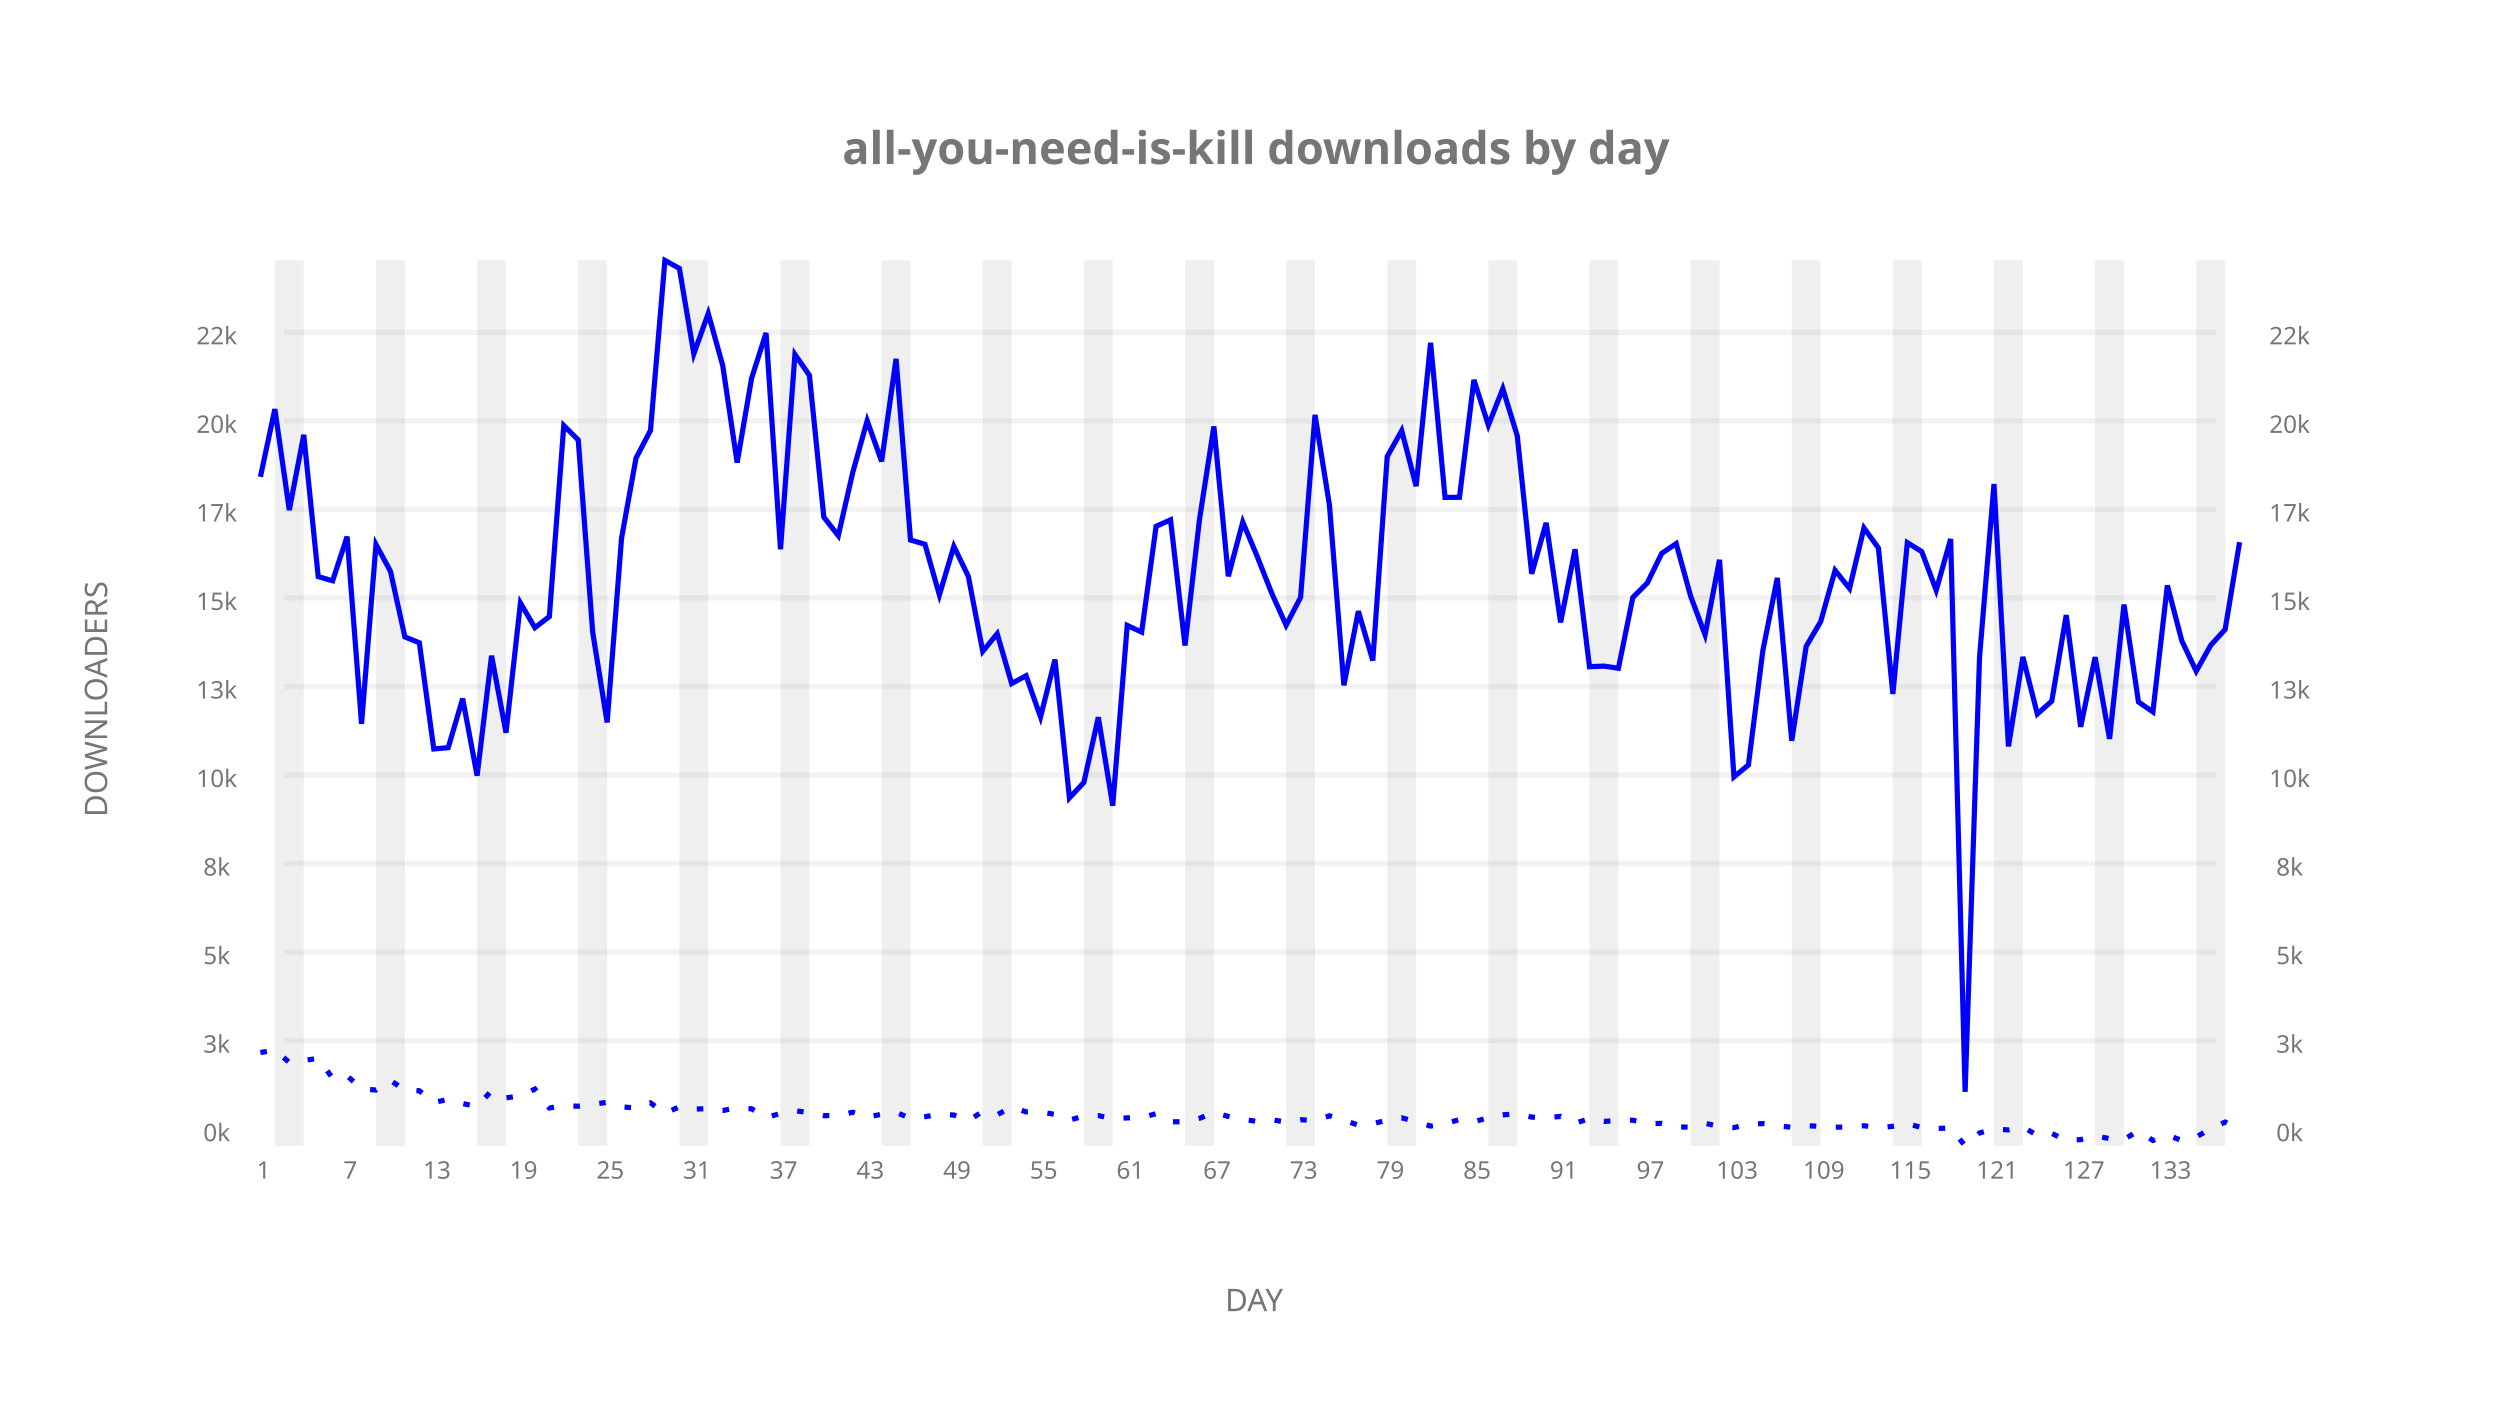
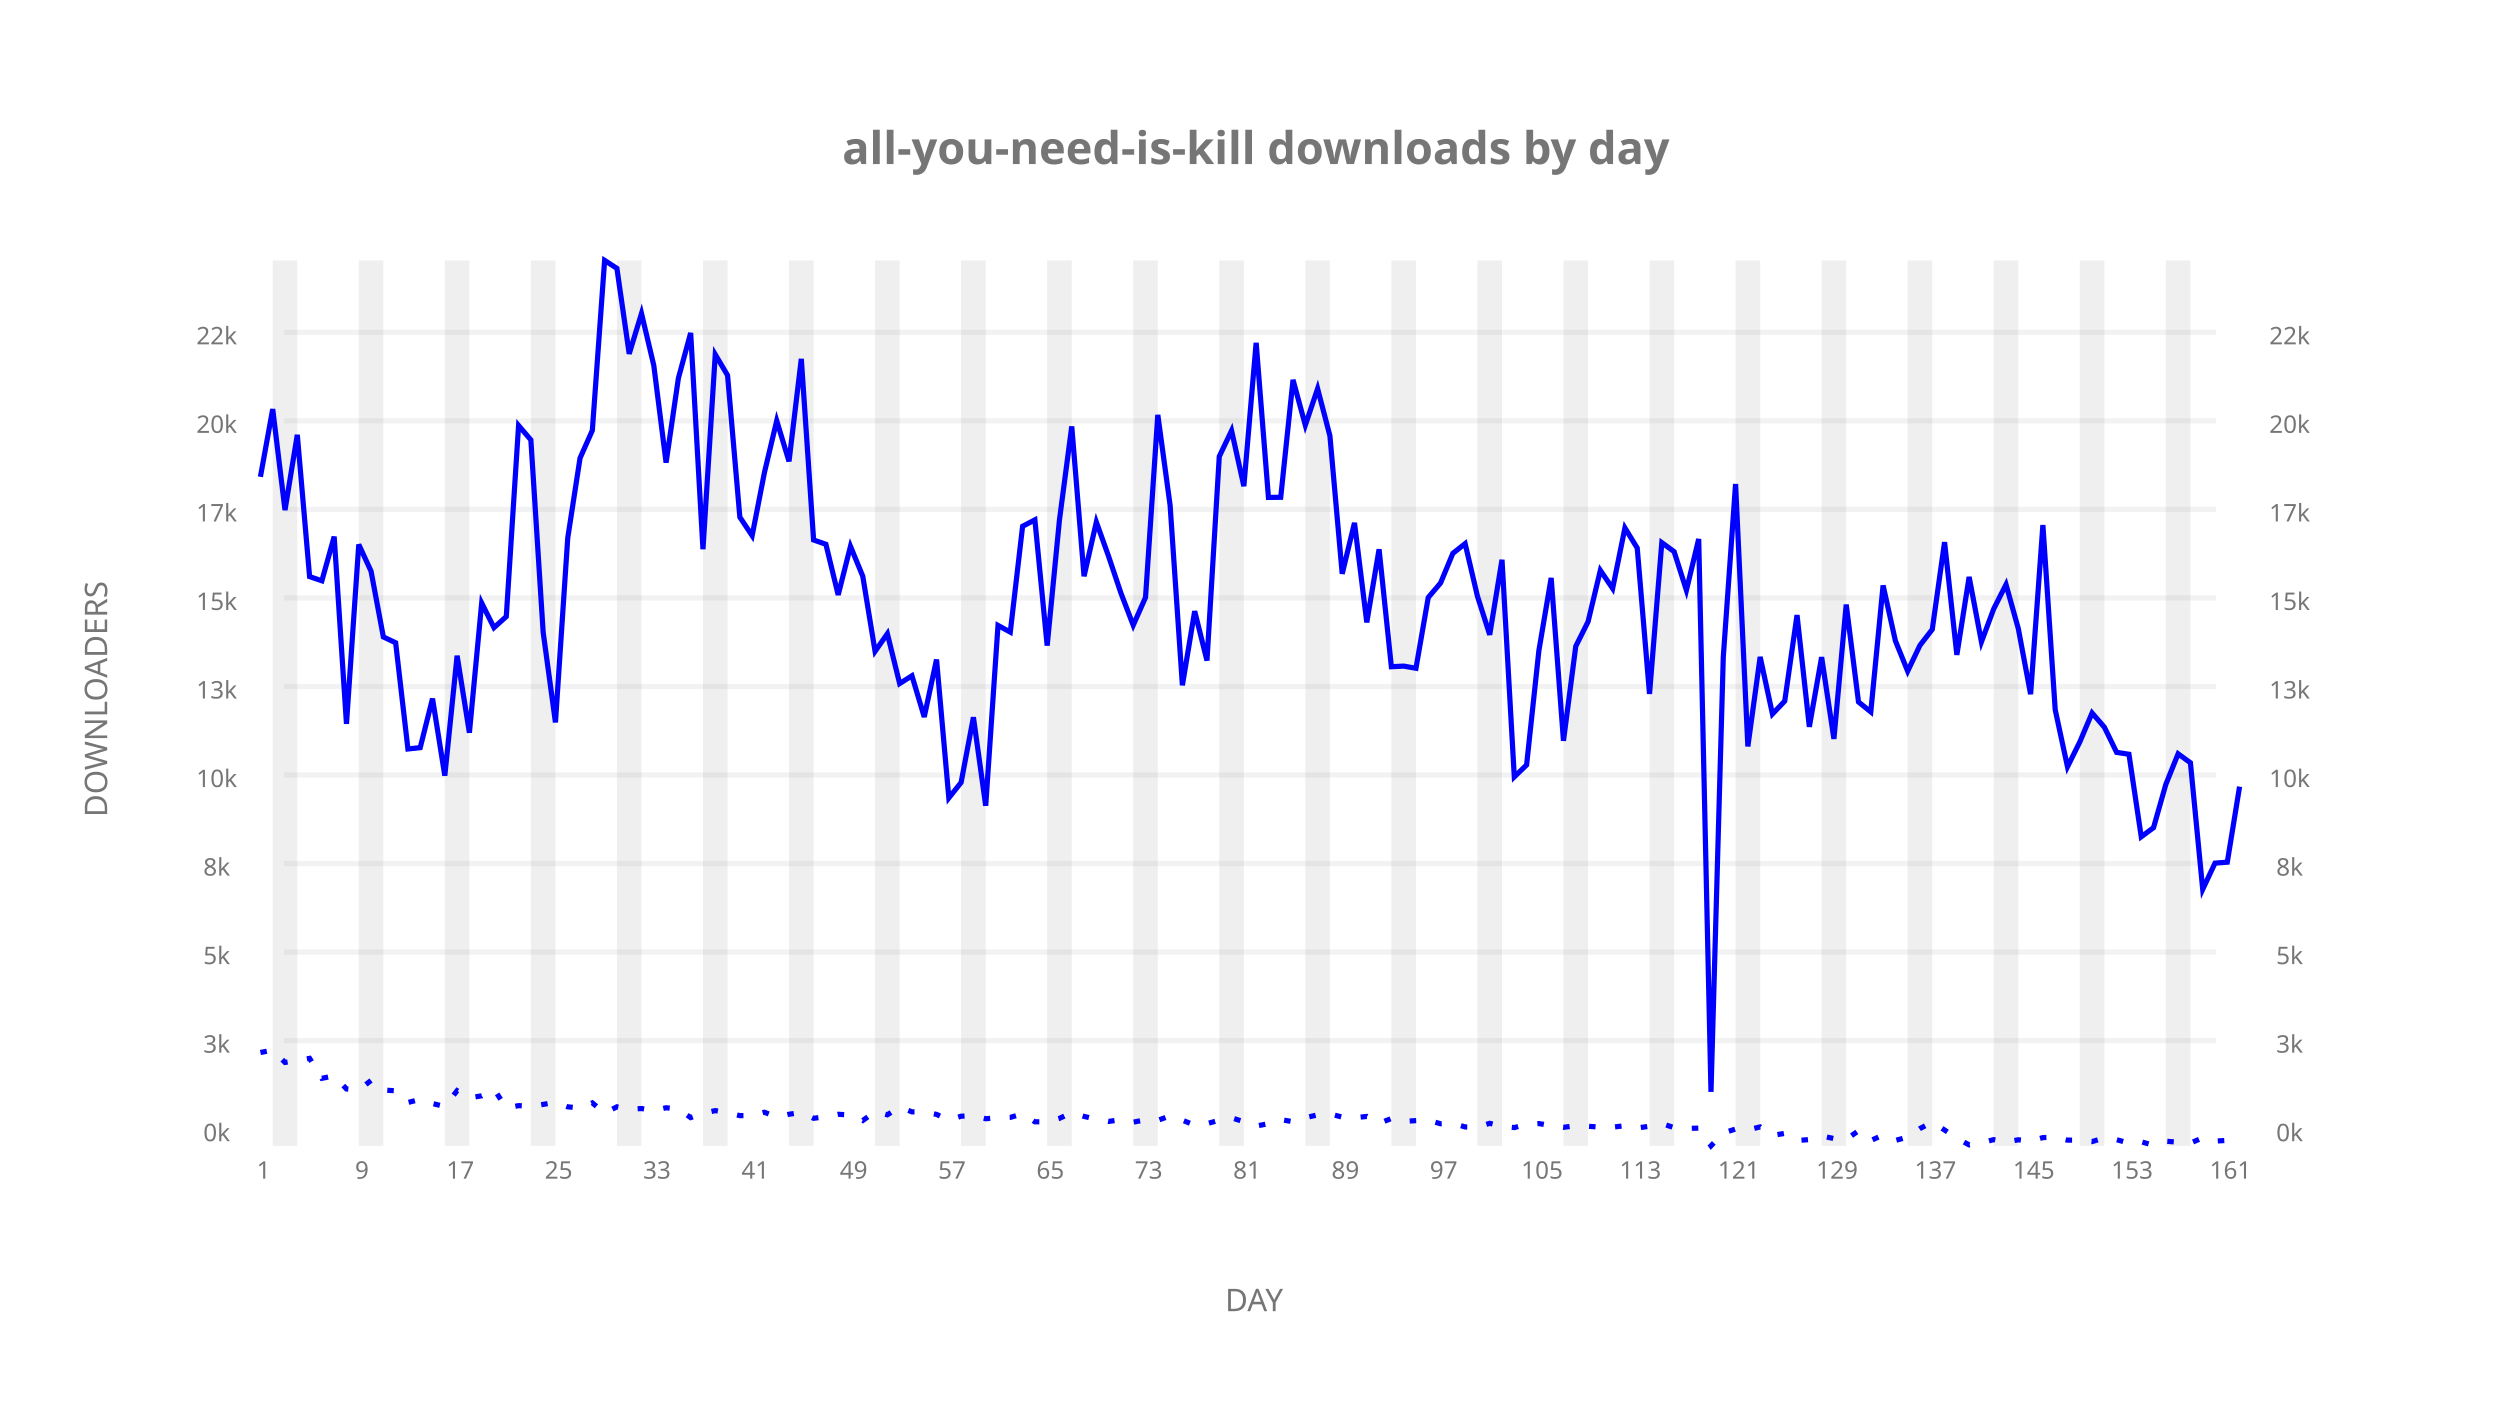
<svg xmlns="http://www.w3.org/2000/svg" xml:space="preserve" id="all-you-need-is-kill-downloads-by-day-day" x="0px" y="0px" width="1920px" height="1080px" viewBox="0 0 1920 1080" enable-background="new 0 0 1920 1080" role="img">
  <g id="annotations">
    <text x="960" y="126" font-family="Atkinson Hyperlegible" font-size="26pt" text-anchor="middle" text-align="center" font-weight="600" font-style="normal" style="fill:rgb(118,118,118); fill-opacity:1; stroke:rgb(118,118,118); stroke-opacity:0; stroke-width:0.5"> all-you-need-is-kill downloads by day</text>
    <g id="axes-lines">
      <text x="960" y="1007" font-family="Atkinson Hyperlegible" font-size="18pt" text-anchor="middle" text-align="center" font-weight="500" font-style="normal" style="fill:rgb(118,118,118); fill-opacity:1; stroke:rgb(118,118,118); stroke-opacity:0; stroke-width:0.5"> DAY</text>
      <text x="73" y="540" font-family="Atkinson Hyperlegible" font-size="18pt" text-anchor="middle" text-align="center" dominant-baseline="central" font-weight="500" font-style="normal" style="fill:rgb(118,118,118); fill-opacity:1; stroke:rgb(118,118,118); stroke-opacity:0; stroke-width:0.5" transform="rotate(-90,73,540)"> DOWNLOADERS</text>
    </g>
    <g id="tic-y-label-lines">
      <line x1="218" y1="799.216" x2="1702" y2="799.216" style="fill:rgb(0,0,255); fill-opacity:0; stroke:rgb(242,242,242); stroke-opacity:1; stroke-width:4" />
      <line x1="218" y1="731.216" x2="1702" y2="731.216" style="fill:rgb(0,0,255); fill-opacity:0; stroke:rgb(242,242,242); stroke-opacity:1; stroke-width:4" />
      <line x1="218" y1="663.216" x2="1702" y2="663.216" style="fill:rgb(0,0,255); fill-opacity:0; stroke:rgb(242,242,242); stroke-opacity:1; stroke-width:4" />
      <line x1="218" y1="595.216" x2="1702" y2="595.216" style="fill:rgb(0,0,255); fill-opacity:0; stroke:rgb(242,242,242); stroke-opacity:1; stroke-width:4" />
      <line x1="218" y1="527.216" x2="1702" y2="527.216" style="fill:rgb(0,0,255); fill-opacity:0; stroke:rgb(242,242,242); stroke-opacity:1; stroke-width:4" />
      <line x1="218" y1="459.216" x2="1702" y2="459.216" style="fill:rgb(0,0,255); fill-opacity:0; stroke:rgb(242,242,242); stroke-opacity:1; stroke-width:4" />
      <line x1="218" y1="391.216" x2="1702" y2="391.216" style="fill:rgb(0,0,255); fill-opacity:0; stroke:rgb(242,242,242); stroke-opacity:1; stroke-width:4" />
      <line x1="218" y1="323.216" x2="1702" y2="323.216" style="fill:rgb(0,0,255); fill-opacity:0; stroke:rgb(242,242,242); stroke-opacity:1; stroke-width:4" />
      <line x1="218" y1="255.216" x2="1702" y2="255.216" style="fill:rgb(0,0,255); fill-opacity:0; stroke:rgb(242,242,242); stroke-opacity:1; stroke-width:4" />
    </g>
    <g id="tic-x-labels">
      <text x="200" y="898" font-family="Atkinson Hyperlegible" font-size="14pt" text-anchor="middle" text-align="center" dominant-baseline="central" font-weight="400" font-style="normal" style="fill:rgb(118,118,118); fill-opacity:1; stroke:rgb(118,118,118); stroke-opacity:0; stroke-width:0.5"> 1</text>
-       <text x="266.569" y="898" font-family="Atkinson Hyperlegible" font-size="14pt" text-anchor="middle" text-align="center" dominant-baseline="central" font-weight="400" font-style="normal" style="fill:rgb(118,118,118); fill-opacity:1; stroke:rgb(118,118,118); stroke-opacity:0; stroke-width:0.5"> 7</text>
-       <text x="333.139" y="898" font-family="Atkinson Hyperlegible" font-size="14pt" text-anchor="middle" text-align="center" dominant-baseline="central" font-weight="400" font-style="normal" style="fill:rgb(118,118,118); fill-opacity:1; stroke:rgb(118,118,118); stroke-opacity:0; stroke-width:0.5"> 13</text>
-       <text x="399.708" y="898" font-family="Atkinson Hyperlegible" font-size="14pt" text-anchor="middle" text-align="center" dominant-baseline="central" font-weight="400" font-style="normal" style="fill:rgb(118,118,118); fill-opacity:1; stroke:rgb(118,118,118); stroke-opacity:0; stroke-width:0.5"> 19</text>
-       <text x="466.277" y="898" font-family="Atkinson Hyperlegible" font-size="14pt" text-anchor="middle" text-align="center" dominant-baseline="central" font-weight="400" font-style="normal" style="fill:rgb(118,118,118); fill-opacity:1; stroke:rgb(118,118,118); stroke-opacity:0; stroke-width:0.5"> 25</text>
-       <text x="532.847" y="898" font-family="Atkinson Hyperlegible" font-size="14pt" text-anchor="middle" text-align="center" dominant-baseline="central" font-weight="400" font-style="normal" style="fill:rgb(118,118,118); fill-opacity:1; stroke:rgb(118,118,118); stroke-opacity:0; stroke-width:0.5"> 31</text>
-       <text x="599.416" y="898" font-family="Atkinson Hyperlegible" font-size="14pt" text-anchor="middle" text-align="center" dominant-baseline="central" font-weight="400" font-style="normal" style="fill:rgb(118,118,118); fill-opacity:1; stroke:rgb(118,118,118); stroke-opacity:0; stroke-width:0.5"> 37</text>
-       <text x="665.985" y="898" font-family="Atkinson Hyperlegible" font-size="14pt" text-anchor="middle" text-align="center" dominant-baseline="central" font-weight="400" font-style="normal" style="fill:rgb(118,118,118); fill-opacity:1; stroke:rgb(118,118,118); stroke-opacity:0; stroke-width:0.5"> 43</text>
-       <text x="732.555" y="898" font-family="Atkinson Hyperlegible" font-size="14pt" text-anchor="middle" text-align="center" dominant-baseline="central" font-weight="400" font-style="normal" style="fill:rgb(118,118,118); fill-opacity:1; stroke:rgb(118,118,118); stroke-opacity:0; stroke-width:0.5"> 49</text>
-       <text x="799.124" y="898" font-family="Atkinson Hyperlegible" font-size="14pt" text-anchor="middle" text-align="center" dominant-baseline="central" font-weight="400" font-style="normal" style="fill:rgb(118,118,118); fill-opacity:1; stroke:rgb(118,118,118); stroke-opacity:0; stroke-width:0.5"> 55</text>
-       <text x="865.693" y="898" font-family="Atkinson Hyperlegible" font-size="14pt" text-anchor="middle" text-align="center" dominant-baseline="central" font-weight="400" font-style="normal" style="fill:rgb(118,118,118); fill-opacity:1; stroke:rgb(118,118,118); stroke-opacity:0; stroke-width:0.5"> 61</text>
-       <text x="932.263" y="898" font-family="Atkinson Hyperlegible" font-size="14pt" text-anchor="middle" text-align="center" dominant-baseline="central" font-weight="400" font-style="normal" style="fill:rgb(118,118,118); fill-opacity:1; stroke:rgb(118,118,118); stroke-opacity:0; stroke-width:0.5"> 67</text>
-       <text x="998.832" y="898" font-family="Atkinson Hyperlegible" font-size="14pt" text-anchor="middle" text-align="center" dominant-baseline="central" font-weight="400" font-style="normal" style="fill:rgb(118,118,118); fill-opacity:1; stroke:rgb(118,118,118); stroke-opacity:0; stroke-width:0.5"> 73</text>
-       <text x="1065.401" y="898" font-family="Atkinson Hyperlegible" font-size="14pt" text-anchor="middle" text-align="center" dominant-baseline="central" font-weight="400" font-style="normal" style="fill:rgb(118,118,118); fill-opacity:1; stroke:rgb(118,118,118); stroke-opacity:0; stroke-width:0.5"> 79</text>
-       <text x="1131.971" y="898" font-family="Atkinson Hyperlegible" font-size="14pt" text-anchor="middle" text-align="center" dominant-baseline="central" font-weight="400" font-style="normal" style="fill:rgb(118,118,118); fill-opacity:1; stroke:rgb(118,118,118); stroke-opacity:0; stroke-width:0.5"> 85</text>
-       <text x="1198.54" y="898" font-family="Atkinson Hyperlegible" font-size="14pt" text-anchor="middle" text-align="center" dominant-baseline="central" font-weight="400" font-style="normal" style="fill:rgb(118,118,118); fill-opacity:1; stroke:rgb(118,118,118); stroke-opacity:0; stroke-width:0.5"> 91</text>
-       <text x="1265.109" y="898" font-family="Atkinson Hyperlegible" font-size="14pt" text-anchor="middle" text-align="center" dominant-baseline="central" font-weight="400" font-style="normal" style="fill:rgb(118,118,118); fill-opacity:1; stroke:rgb(118,118,118); stroke-opacity:0; stroke-width:0.5"> 97</text>
-       <text x="1331.679" y="898" font-family="Atkinson Hyperlegible" font-size="14pt" text-anchor="middle" text-align="center" dominant-baseline="central" font-weight="400" font-style="normal" style="fill:rgb(118,118,118); fill-opacity:1; stroke:rgb(118,118,118); stroke-opacity:0; stroke-width:0.5"> 103</text>
-       <text x="1398.248" y="898" font-family="Atkinson Hyperlegible" font-size="14pt" text-anchor="middle" text-align="center" dominant-baseline="central" font-weight="400" font-style="normal" style="fill:rgb(118,118,118); fill-opacity:1; stroke:rgb(118,118,118); stroke-opacity:0; stroke-width:0.5"> 109</text>
-       <text x="1464.818" y="898" font-family="Atkinson Hyperlegible" font-size="14pt" text-anchor="middle" text-align="center" dominant-baseline="central" font-weight="400" font-style="normal" style="fill:rgb(118,118,118); fill-opacity:1; stroke:rgb(118,118,118); stroke-opacity:0; stroke-width:0.5"> 115</text>
-       <text x="1531.387" y="898" font-family="Atkinson Hyperlegible" font-size="14pt" text-anchor="middle" text-align="center" dominant-baseline="central" font-weight="400" font-style="normal" style="fill:rgb(118,118,118); fill-opacity:1; stroke:rgb(118,118,118); stroke-opacity:0; stroke-width:0.5"> 121</text>
-       <text x="1597.956" y="898" font-family="Atkinson Hyperlegible" font-size="14pt" text-anchor="middle" text-align="center" dominant-baseline="central" font-weight="400" font-style="normal" style="fill:rgb(118,118,118); fill-opacity:1; stroke:rgb(118,118,118); stroke-opacity:0; stroke-width:0.5"> 127</text>
-       <text x="1664.526" y="898" font-family="Atkinson Hyperlegible" font-size="14pt" text-anchor="middle" text-align="center" dominant-baseline="central" font-weight="400" font-style="normal" style="fill:rgb(118,118,118); fill-opacity:1; stroke:rgb(118,118,118); stroke-opacity:0; stroke-width:0.5"> 133</text>
+       <text x="275.528" y="898" font-family="Atkinson Hyperlegible" font-size="14pt" text-anchor="middle" text-align="center" dominant-baseline="central" font-weight="400" font-style="normal" style="fill:rgb(118,118,118); fill-opacity:1; stroke:rgb(118,118,118); stroke-opacity:0; stroke-width:0.5"> 9</text>
+       <text x="351.056" y="898" font-family="Atkinson Hyperlegible" font-size="14pt" text-anchor="middle" text-align="center" dominant-baseline="central" font-weight="400" font-style="normal" style="fill:rgb(118,118,118); fill-opacity:1; stroke:rgb(118,118,118); stroke-opacity:0; stroke-width:0.5"> 17</text>
+       <text x="426.584" y="898" font-family="Atkinson Hyperlegible" font-size="14pt" text-anchor="middle" text-align="center" dominant-baseline="central" font-weight="400" font-style="normal" style="fill:rgb(118,118,118); fill-opacity:1; stroke:rgb(118,118,118); stroke-opacity:0; stroke-width:0.5"> 25</text>
+       <text x="502.112" y="898" font-family="Atkinson Hyperlegible" font-size="14pt" text-anchor="middle" text-align="center" dominant-baseline="central" font-weight="400" font-style="normal" style="fill:rgb(118,118,118); fill-opacity:1; stroke:rgb(118,118,118); stroke-opacity:0; stroke-width:0.5"> 33</text>
+       <text x="577.64" y="898" font-family="Atkinson Hyperlegible" font-size="14pt" text-anchor="middle" text-align="center" dominant-baseline="central" font-weight="400" font-style="normal" style="fill:rgb(118,118,118); fill-opacity:1; stroke:rgb(118,118,118); stroke-opacity:0; stroke-width:0.5"> 41</text>
+       <text x="653.168" y="898" font-family="Atkinson Hyperlegible" font-size="14pt" text-anchor="middle" text-align="center" dominant-baseline="central" font-weight="400" font-style="normal" style="fill:rgb(118,118,118); fill-opacity:1; stroke:rgb(118,118,118); stroke-opacity:0; stroke-width:0.5"> 49</text>
+       <text x="728.696" y="898" font-family="Atkinson Hyperlegible" font-size="14pt" text-anchor="middle" text-align="center" dominant-baseline="central" font-weight="400" font-style="normal" style="fill:rgb(118,118,118); fill-opacity:1; stroke:rgb(118,118,118); stroke-opacity:0; stroke-width:0.5"> 57</text>
+       <text x="804.224" y="898" font-family="Atkinson Hyperlegible" font-size="14pt" text-anchor="middle" text-align="center" dominant-baseline="central" font-weight="400" font-style="normal" style="fill:rgb(118,118,118); fill-opacity:1; stroke:rgb(118,118,118); stroke-opacity:0; stroke-width:0.5"> 65</text>
+       <text x="879.752" y="898" font-family="Atkinson Hyperlegible" font-size="14pt" text-anchor="middle" text-align="center" dominant-baseline="central" font-weight="400" font-style="normal" style="fill:rgb(118,118,118); fill-opacity:1; stroke:rgb(118,118,118); stroke-opacity:0; stroke-width:0.5"> 73</text>
+       <text x="955.28" y="898" font-family="Atkinson Hyperlegible" font-size="14pt" text-anchor="middle" text-align="center" dominant-baseline="central" font-weight="400" font-style="normal" style="fill:rgb(118,118,118); fill-opacity:1; stroke:rgb(118,118,118); stroke-opacity:0; stroke-width:0.5"> 81</text>
+       <text x="1030.807" y="898" font-family="Atkinson Hyperlegible" font-size="14pt" text-anchor="middle" text-align="center" dominant-baseline="central" font-weight="400" font-style="normal" style="fill:rgb(118,118,118); fill-opacity:1; stroke:rgb(118,118,118); stroke-opacity:0; stroke-width:0.5"> 89</text>
+       <text x="1106.335" y="898" font-family="Atkinson Hyperlegible" font-size="14pt" text-anchor="middle" text-align="center" dominant-baseline="central" font-weight="400" font-style="normal" style="fill:rgb(118,118,118); fill-opacity:1; stroke:rgb(118,118,118); stroke-opacity:0; stroke-width:0.5"> 97</text>
+       <text x="1181.863" y="898" font-family="Atkinson Hyperlegible" font-size="14pt" text-anchor="middle" text-align="center" dominant-baseline="central" font-weight="400" font-style="normal" style="fill:rgb(118,118,118); fill-opacity:1; stroke:rgb(118,118,118); stroke-opacity:0; stroke-width:0.5"> 105</text>
+       <text x="1257.391" y="898" font-family="Atkinson Hyperlegible" font-size="14pt" text-anchor="middle" text-align="center" dominant-baseline="central" font-weight="400" font-style="normal" style="fill:rgb(118,118,118); fill-opacity:1; stroke:rgb(118,118,118); stroke-opacity:0; stroke-width:0.5"> 113</text>
+       <text x="1332.919" y="898" font-family="Atkinson Hyperlegible" font-size="14pt" text-anchor="middle" text-align="center" dominant-baseline="central" font-weight="400" font-style="normal" style="fill:rgb(118,118,118); fill-opacity:1; stroke:rgb(118,118,118); stroke-opacity:0; stroke-width:0.5"> 121</text>
+       <text x="1408.447" y="898" font-family="Atkinson Hyperlegible" font-size="14pt" text-anchor="middle" text-align="center" dominant-baseline="central" font-weight="400" font-style="normal" style="fill:rgb(118,118,118); fill-opacity:1; stroke:rgb(118,118,118); stroke-opacity:0; stroke-width:0.5"> 129</text>
+       <text x="1483.975" y="898" font-family="Atkinson Hyperlegible" font-size="14pt" text-anchor="middle" text-align="center" dominant-baseline="central" font-weight="400" font-style="normal" style="fill:rgb(118,118,118); fill-opacity:1; stroke:rgb(118,118,118); stroke-opacity:0; stroke-width:0.5"> 137</text>
+       <text x="1559.503" y="898" font-family="Atkinson Hyperlegible" font-size="14pt" text-anchor="middle" text-align="center" dominant-baseline="central" font-weight="400" font-style="normal" style="fill:rgb(118,118,118); fill-opacity:1; stroke:rgb(118,118,118); stroke-opacity:0; stroke-width:0.5"> 145</text>
+       <text x="1635.031" y="898" font-family="Atkinson Hyperlegible" font-size="14pt" text-anchor="middle" text-align="center" dominant-baseline="central" font-weight="400" font-style="normal" style="fill:rgb(118,118,118); fill-opacity:1; stroke:rgb(118,118,118); stroke-opacity:0; stroke-width:0.5"> 153</text>
+       <text x="1710.559" y="898" font-family="Atkinson Hyperlegible" font-size="14pt" text-anchor="middle" text-align="center" dominant-baseline="central" font-weight="400" font-style="normal" style="fill:rgb(118,118,118); fill-opacity:1; stroke:rgb(118,118,118); stroke-opacity:0; stroke-width:0.5"> 161</text>
    </g>
    <g id="tic-y-labels">
      <text x="164" y="869.216" font-family="Atkinson Hyperlegible" font-size="14pt" text-anchor="middle" text-align="center" dominant-baseline="central" font-weight="400" font-style="normal" style="fill:rgb(118,118,118); fill-opacity:1; stroke:rgb(118,118,118); stroke-opacity:0; stroke-width:0.5"> 0k</text>
      <text x="1756" y="869.216" font-family="Atkinson Hyperlegible" font-size="14pt" text-anchor="middle" text-align="center" dominant-baseline="central" font-weight="400" font-style="normal" style="fill:rgb(118,118,118); fill-opacity:1; stroke:rgb(118,118,118); stroke-opacity:0; stroke-width:0.5"> 0k</text>
      <text x="164" y="801.216" font-family="Atkinson Hyperlegible" font-size="14pt" text-anchor="middle" text-align="center" dominant-baseline="central" font-weight="400" font-style="normal" style="fill:rgb(118,118,118); fill-opacity:1; stroke:rgb(118,118,118); stroke-opacity:0; stroke-width:0.5"> 3k</text>
      <text x="1756" y="801.216" font-family="Atkinson Hyperlegible" font-size="14pt" text-anchor="middle" text-align="center" dominant-baseline="central" font-weight="400" font-style="normal" style="fill:rgb(118,118,118); fill-opacity:1; stroke:rgb(118,118,118); stroke-opacity:0; stroke-width:0.5"> 3k</text>
      <text x="164" y="733.216" font-family="Atkinson Hyperlegible" font-size="14pt" text-anchor="middle" text-align="center" dominant-baseline="central" font-weight="400" font-style="normal" style="fill:rgb(118,118,118); fill-opacity:1; stroke:rgb(118,118,118); stroke-opacity:0; stroke-width:0.5"> 5k</text>
      <text x="1756" y="733.216" font-family="Atkinson Hyperlegible" font-size="14pt" text-anchor="middle" text-align="center" dominant-baseline="central" font-weight="400" font-style="normal" style="fill:rgb(118,118,118); fill-opacity:1; stroke:rgb(118,118,118); stroke-opacity:0; stroke-width:0.5"> 5k</text>
      <text x="164" y="665.216" font-family="Atkinson Hyperlegible" font-size="14pt" text-anchor="middle" text-align="center" dominant-baseline="central" font-weight="400" font-style="normal" style="fill:rgb(118,118,118); fill-opacity:1; stroke:rgb(118,118,118); stroke-opacity:0; stroke-width:0.5"> 8k</text>
      <text x="1756" y="665.216" font-family="Atkinson Hyperlegible" font-size="14pt" text-anchor="middle" text-align="center" dominant-baseline="central" font-weight="400" font-style="normal" style="fill:rgb(118,118,118); fill-opacity:1; stroke:rgb(118,118,118); stroke-opacity:0; stroke-width:0.5"> 8k</text>
      <text x="164" y="597.216" font-family="Atkinson Hyperlegible" font-size="14pt" text-anchor="middle" text-align="center" dominant-baseline="central" font-weight="400" font-style="normal" style="fill:rgb(118,118,118); fill-opacity:1; stroke:rgb(118,118,118); stroke-opacity:0; stroke-width:0.5"> 10k</text>
      <text x="1756" y="597.216" font-family="Atkinson Hyperlegible" font-size="14pt" text-anchor="middle" text-align="center" dominant-baseline="central" font-weight="400" font-style="normal" style="fill:rgb(118,118,118); fill-opacity:1; stroke:rgb(118,118,118); stroke-opacity:0; stroke-width:0.5"> 10k</text>
      <text x="164" y="529.216" font-family="Atkinson Hyperlegible" font-size="14pt" text-anchor="middle" text-align="center" dominant-baseline="central" font-weight="400" font-style="normal" style="fill:rgb(118,118,118); fill-opacity:1; stroke:rgb(118,118,118); stroke-opacity:0; stroke-width:0.5"> 13k</text>
      <text x="1756" y="529.216" font-family="Atkinson Hyperlegible" font-size="14pt" text-anchor="middle" text-align="center" dominant-baseline="central" font-weight="400" font-style="normal" style="fill:rgb(118,118,118); fill-opacity:1; stroke:rgb(118,118,118); stroke-opacity:0; stroke-width:0.5"> 13k</text>
      <text x="164" y="461.216" font-family="Atkinson Hyperlegible" font-size="14pt" text-anchor="middle" text-align="center" dominant-baseline="central" font-weight="400" font-style="normal" style="fill:rgb(118,118,118); fill-opacity:1; stroke:rgb(118,118,118); stroke-opacity:0; stroke-width:0.5"> 15k</text>
      <text x="1756" y="461.216" font-family="Atkinson Hyperlegible" font-size="14pt" text-anchor="middle" text-align="center" dominant-baseline="central" font-weight="400" font-style="normal" style="fill:rgb(118,118,118); fill-opacity:1; stroke:rgb(118,118,118); stroke-opacity:0; stroke-width:0.5"> 15k</text>
      <text x="164" y="393.216" font-family="Atkinson Hyperlegible" font-size="14pt" text-anchor="middle" text-align="center" dominant-baseline="central" font-weight="400" font-style="normal" style="fill:rgb(118,118,118); fill-opacity:1; stroke:rgb(118,118,118); stroke-opacity:0; stroke-width:0.5"> 17k</text>
      <text x="1756" y="393.216" font-family="Atkinson Hyperlegible" font-size="14pt" text-anchor="middle" text-align="center" dominant-baseline="central" font-weight="400" font-style="normal" style="fill:rgb(118,118,118); fill-opacity:1; stroke:rgb(118,118,118); stroke-opacity:0; stroke-width:0.5"> 17k</text>
      <text x="164" y="325.216" font-family="Atkinson Hyperlegible" font-size="14pt" text-anchor="middle" text-align="center" dominant-baseline="central" font-weight="400" font-style="normal" style="fill:rgb(118,118,118); fill-opacity:1; stroke:rgb(118,118,118); stroke-opacity:0; stroke-width:0.5"> 20k</text>
      <text x="1756" y="325.216" font-family="Atkinson Hyperlegible" font-size="14pt" text-anchor="middle" text-align="center" dominant-baseline="central" font-weight="400" font-style="normal" style="fill:rgb(118,118,118); fill-opacity:1; stroke:rgb(118,118,118); stroke-opacity:0; stroke-width:0.5"> 20k</text>
      <text x="164" y="257.216" font-family="Atkinson Hyperlegible" font-size="14pt" text-anchor="middle" text-align="center" dominant-baseline="central" font-weight="400" font-style="normal" style="fill:rgb(118,118,118); fill-opacity:1; stroke:rgb(118,118,118); stroke-opacity:0; stroke-width:0.5"> 22k</text>
      <text x="1756" y="257.216" font-family="Atkinson Hyperlegible" font-size="14pt" text-anchor="middle" text-align="center" dominant-baseline="central" font-weight="400" font-style="normal" style="fill:rgb(118,118,118); fill-opacity:1; stroke:rgb(118,118,118); stroke-opacity:0; stroke-width:0.5"> 22k</text>
    </g>
  </g>
  <g id="weekend-bands-all-you-need-is-kill downloads by day">
-     <rect x="211.095" y="200" width="22.19" height="680" style="fill:rgb(148,148,148); fill-opacity:0.15; stroke:rgb(148,148,148); stroke-opacity:0; stroke-width:0" />
-     <rect x="288.759" y="200" width="22.19" height="680" style="fill:rgb(148,148,148); fill-opacity:0.15; stroke:rgb(148,148,148); stroke-opacity:0; stroke-width:0" />
-     <rect x="366.423" y="200" width="22.19" height="680" style="fill:rgb(148,148,148); fill-opacity:0.15; stroke:rgb(148,148,148); stroke-opacity:0; stroke-width:0" />
-     <rect x="444.088" y="200" width="22.19" height="680" style="fill:rgb(148,148,148); fill-opacity:0.15; stroke:rgb(148,148,148); stroke-opacity:0; stroke-width:0" />
-     <rect x="521.752" y="200" width="22.19" height="680" style="fill:rgb(148,148,148); fill-opacity:0.15; stroke:rgb(148,148,148); stroke-opacity:0; stroke-width:0" />
-     <rect x="599.416" y="200" width="22.19" height="680" style="fill:rgb(148,148,148); fill-opacity:0.15; stroke:rgb(148,148,148); stroke-opacity:0; stroke-width:0" />
-     <rect x="677.08" y="200" width="22.19" height="680" style="fill:rgb(148,148,148); fill-opacity:0.15; stroke:rgb(148,148,148); stroke-opacity:0; stroke-width:0" />
-     <rect x="754.745" y="200" width="22.19" height="680" style="fill:rgb(148,148,148); fill-opacity:0.15; stroke:rgb(148,148,148); stroke-opacity:0; stroke-width:0" />
-     <rect x="832.409" y="200" width="22.19" height="680" style="fill:rgb(148,148,148); fill-opacity:0.15; stroke:rgb(148,148,148); stroke-opacity:0; stroke-width:0" />
-     <rect x="910.073" y="200" width="22.19" height="680" style="fill:rgb(148,148,148); fill-opacity:0.15; stroke:rgb(148,148,148); stroke-opacity:0; stroke-width:0" />
-     <rect x="987.737" y="200" width="22.19" height="680" style="fill:rgb(148,148,148); fill-opacity:0.15; stroke:rgb(148,148,148); stroke-opacity:0; stroke-width:0" />
-     <rect x="1065.401" y="200" width="22.19" height="680" style="fill:rgb(148,148,148); fill-opacity:0.15; stroke:rgb(148,148,148); stroke-opacity:0; stroke-width:0" />
-     <rect x="1143.066" y="200" width="22.19" height="680" style="fill:rgb(148,148,148); fill-opacity:0.15; stroke:rgb(148,148,148); stroke-opacity:0; stroke-width:0" />
-     <rect x="1220.73" y="200" width="22.19" height="680" style="fill:rgb(148,148,148); fill-opacity:0.15; stroke:rgb(148,148,148); stroke-opacity:0; stroke-width:0" />
-     <rect x="1298.394" y="200" width="22.19" height="680" style="fill:rgb(148,148,148); fill-opacity:0.15; stroke:rgb(148,148,148); stroke-opacity:0; stroke-width:0" />
-     <rect x="1376.058" y="200" width="22.19" height="680" style="fill:rgb(148,148,148); fill-opacity:0.15; stroke:rgb(148,148,148); stroke-opacity:0; stroke-width:0" />
-     <rect x="1453.723" y="200" width="22.19" height="680" style="fill:rgb(148,148,148); fill-opacity:0.15; stroke:rgb(148,148,148); stroke-opacity:0; stroke-width:0" />
-     <rect x="1531.387" y="200" width="22.19" height="680" style="fill:rgb(148,148,148); fill-opacity:0.15; stroke:rgb(148,148,148); stroke-opacity:0; stroke-width:0" />
-     <rect x="1609.051" y="200" width="22.19" height="680" style="fill:rgb(148,148,148); fill-opacity:0.15; stroke:rgb(148,148,148); stroke-opacity:0; stroke-width:0" />
-     <rect x="1686.715" y="200" width="22.19" height="680" style="fill:rgb(148,148,148); fill-opacity:0.15; stroke:rgb(148,148,148); stroke-opacity:0; stroke-width:0" />
+     <rect x="209.441" y="200" width="18.882" height="680" style="fill:rgb(148,148,148); fill-opacity:0.15; stroke:rgb(148,148,148); stroke-opacity:0; stroke-width:0" />
+     <rect x="275.528" y="200" width="18.882" height="680" style="fill:rgb(148,148,148); fill-opacity:0.15; stroke:rgb(148,148,148); stroke-opacity:0; stroke-width:0" />
+     <rect x="341.615" y="200" width="18.882" height="680" style="fill:rgb(148,148,148); fill-opacity:0.15; stroke:rgb(148,148,148); stroke-opacity:0; stroke-width:0" />
+     <rect x="407.702" y="200" width="18.882" height="680" style="fill:rgb(148,148,148); fill-opacity:0.15; stroke:rgb(148,148,148); stroke-opacity:0; stroke-width:0" />
+     <rect x="473.789" y="200" width="18.882" height="680" style="fill:rgb(148,148,148); fill-opacity:0.15; stroke:rgb(148,148,148); stroke-opacity:0; stroke-width:0" />
+     <rect x="539.876" y="200" width="18.882" height="680" style="fill:rgb(148,148,148); fill-opacity:0.15; stroke:rgb(148,148,148); stroke-opacity:0; stroke-width:0" />
+     <rect x="605.963" y="200" width="18.882" height="680" style="fill:rgb(148,148,148); fill-opacity:0.15; stroke:rgb(148,148,148); stroke-opacity:0; stroke-width:0" />
+     <rect x="672.05" y="200" width="18.882" height="680" style="fill:rgb(148,148,148); fill-opacity:0.15; stroke:rgb(148,148,148); stroke-opacity:0; stroke-width:0" />
+     <rect x="738.137" y="200" width="18.882" height="680" style="fill:rgb(148,148,148); fill-opacity:0.15; stroke:rgb(148,148,148); stroke-opacity:0; stroke-width:0" />
+     <rect x="804.224" y="200" width="18.882" height="680" style="fill:rgb(148,148,148); fill-opacity:0.15; stroke:rgb(148,148,148); stroke-opacity:0; stroke-width:0" />
+     <rect x="870.311" y="200" width="18.882" height="680" style="fill:rgb(148,148,148); fill-opacity:0.15; stroke:rgb(148,148,148); stroke-opacity:0; stroke-width:0" />
+     <rect x="936.398" y="200" width="18.882" height="680" style="fill:rgb(148,148,148); fill-opacity:0.15; stroke:rgb(148,148,148); stroke-opacity:0; stroke-width:0" />
+     <rect x="1002.484" y="200" width="18.882" height="680" style="fill:rgb(148,148,148); fill-opacity:0.15; stroke:rgb(148,148,148); stroke-opacity:0; stroke-width:0" />
+     <rect x="1068.571" y="200" width="18.882" height="680" style="fill:rgb(148,148,148); fill-opacity:0.15; stroke:rgb(148,148,148); stroke-opacity:0; stroke-width:0" />
+     <rect x="1134.658" y="200" width="18.882" height="680" style="fill:rgb(148,148,148); fill-opacity:0.15; stroke:rgb(148,148,148); stroke-opacity:0; stroke-width:0" />
+     <rect x="1200.745" y="200" width="18.882" height="680" style="fill:rgb(148,148,148); fill-opacity:0.15; stroke:rgb(148,148,148); stroke-opacity:0; stroke-width:0" />
+     <rect x="1266.832" y="200" width="18.882" height="680" style="fill:rgb(148,148,148); fill-opacity:0.15; stroke:rgb(148,148,148); stroke-opacity:0; stroke-width:0" />
+     <rect x="1332.919" y="200" width="18.882" height="680" style="fill:rgb(148,148,148); fill-opacity:0.15; stroke:rgb(148,148,148); stroke-opacity:0; stroke-width:0" />
+     <rect x="1399.006" y="200" width="18.882" height="680" style="fill:rgb(148,148,148); fill-opacity:0.15; stroke:rgb(148,148,148); stroke-opacity:0; stroke-width:0" />
+     <rect x="1465.093" y="200" width="18.882" height="680" style="fill:rgb(148,148,148); fill-opacity:0.15; stroke:rgb(148,148,148); stroke-opacity:0; stroke-width:0" />
+     <rect x="1531.18" y="200" width="18.882" height="680" style="fill:rgb(148,148,148); fill-opacity:0.15; stroke:rgb(148,148,148); stroke-opacity:0; stroke-width:0" />
+     <rect x="1597.267" y="200" width="18.882" height="680" style="fill:rgb(148,148,148); fill-opacity:0.15; stroke:rgb(148,148,148); stroke-opacity:0; stroke-width:0" />
+     <rect x="1663.354" y="200" width="18.882" height="680" style="fill:rgb(148,148,148); fill-opacity:0.15; stroke:rgb(148,148,148); stroke-opacity:0; stroke-width:0" />
  </g>
  <g id="polyline-all-you-need-is-kill downloads by day">
-     <polyline points="200,366.207 211.095,314.185 222.19,391.743 233.285,333.938 244.38,442.843 255.474,446.028 266.569,412.111 277.664,555.939 288.759,418.173 299.854,438.68 310.949,489.166 322.044,493.636 333.139,575.217 344.234,574.155 355.328,536.522 366.423,595.724 377.518,503.582 388.613,562.728 399.708,463.127 410.803,482.041 421.898,473.52 432.993,326.786 444.088,337.85 455.182,485.534 466.277,554.821 477.372,413.144 488.467,351.819 499.562,330.585 510.657,200 521.752,206.119 532.847,271.747 543.942,240.735 555.036,280.659 566.131,355.311 577.226,290.521 588.321,255.682 599.416,421.833 610.511,272.249 621.606,288.23 632.701,397.163 643.796,411.384 654.891,362.911 665.985,323.126 677.08,354.333 688.175,275.602 699.27,414.709 710.365,418.006 721.46,456.896 732.555,419.598 743.65,442.564 754.745,500.229 765.839,486.707 776.934,524.955 788.029,519.004 799.124,550.631 810.219,506.515 821.314,612.822 832.409,600.92 843.504,550.854 854.599,618.829 865.693,480.309 876.788,485.45 887.883,404.204 898.978,399.259 910.073,495.815 921.168,399.259 932.263,327.484 943.358,442.564 954.453,400.935 965.547,427.365 976.642,455.499 987.737,480.169 998.832,458.852 1009.93,318.628 1021.02,388.027 1032.12,526.324 1043.21,469.385 1054.31,507.326 1065.4,350.59 1076.5,330.725 1087.59,373.388 1098.69,263.281 1109.78,382.021 1120.88,381.909 1131.97,291.723 1143.07,326.562 1154.16,298.512 1165.26,334.72 1176.35,440.664 1187.45,401.55 1198.54,478.018 1209.64,421.833 1220.73,512.047 1231.82,511.572 1242.92,513.221 1254.01,458.88 1265.11,447.76 1276.2,424.99 1287.3,417.503 1298.39,457.818 1309.49,487.489 1320.58,429.908 1331.68,596.646 1342.77,587.482 1353.87,499.67 1364.96,443.849 1376.06,568.931 1387.15,496.346 1398.25,477.459 1409.34,438.038 1420.44,451.951 1431.53,405.461 1442.63,420.911 1453.72,532.945 1464.82,416.748 1475.91,423.649 1487.01,453.32 1498.1,413.927 1509.2,838.567 1520.29,504.56 1531.39,371.711 1542.48,573.261 1553.58,504.532 1564.67,548.34 1575.77,538.421 1586.86,472.374 1597.96,558.202 1609.05,504.699 1620.15,567.478 1631.24,464.3 1642.34,539.092 1653.43,546.719 1664.53,449.604 1675.62,492.127 1686.72,515.456 1697.81,495.591 1708.91,483.382 1720,416.357 " style="fill:rgb(0,0,255); fill-opacity:0; stroke:rgb(0,0,255); stroke-opacity:1; stroke-width:4" />
+     <polyline points="200,366.207 209.441,314.185 218.882,391.743 228.323,333.938 237.764,442.843 247.205,446.028 256.646,412.111 266.087,555.939 275.528,418.173 284.969,438.68 294.41,489.166 303.851,493.636 313.292,575.217 322.733,574.155 332.174,536.522 341.615,595.724 351.056,503.582 360.497,562.728 369.938,463.127 379.379,482.041 388.82,473.52 398.261,326.786 407.702,337.85 417.143,485.534 426.584,554.821 436.025,413.144 445.466,351.819 454.907,330.585 464.348,200 473.789,206.119 483.23,271.747 492.671,240.735 502.112,280.659 511.553,355.311 520.994,290.521 530.435,255.682 539.876,421.833 549.317,272.249 558.758,288.23 568.199,397.163 577.64,411.384 587.081,362.911 596.522,323.126 605.963,354.333 615.404,275.602 624.845,414.709 634.286,418.006 643.727,456.896 653.168,419.598 662.609,442.564 672.05,500.229 681.491,486.707 690.932,524.955 700.373,519.004 709.814,550.631 719.255,506.515 728.696,612.822 738.137,600.92 747.578,550.854 757.019,618.829 766.46,480.309 775.901,485.45 785.342,404.204 794.783,399.259 804.224,495.815 813.665,399.259 823.106,327.484 832.547,442.564 841.988,400.935 851.429,427.365 860.87,455.499 870.311,480.169 879.752,458.852 889.193,318.628 898.634,388.027 908.075,526.324 917.516,469.385 926.957,507.326 936.398,350.59 945.839,330.725 955.28,373.388 964.72,263.281 974.161,382.021 983.602,381.909 993.043,291.723 1002.48,326.562 1011.93,298.512 1021.37,334.72 1030.81,440.664 1040.25,401.55 1049.69,478.018 1059.13,421.833 1068.57,512.047 1078.01,511.572 1087.45,513.221 1096.89,458.88 1106.34,447.76 1115.78,424.99 1125.22,417.503 1134.66,457.818 1144.1,487.489 1153.54,429.908 1162.98,596.646 1172.42,587.482 1181.86,499.67 1191.3,443.849 1200.75,568.931 1210.19,496.346 1219.63,477.459 1229.07,438.038 1238.51,451.951 1247.95,405.461 1257.39,420.911 1266.83,532.945 1276.27,416.748 1285.71,423.649 1295.16,453.32 1304.6,413.927 1314.04,838.567 1323.48,504.56 1332.92,371.711 1342.36,573.261 1351.8,504.532 1361.24,548.34 1370.68,538.421 1380.12,472.374 1389.57,558.202 1399.01,504.699 1408.45,567.478 1417.89,464.3 1427.33,539.092 1436.77,546.719 1446.21,449.604 1455.65,492.127 1465.09,515.456 1474.53,495.591 1483.98,483.382 1493.42,416.357 1502.86,502.939 1512.3,443.095 1521.74,492.965 1531.18,467.597 1540.62,448.934 1550.06,482.796 1559.5,533.141 1568.94,403.254 1578.39,545.043 1587.83,588.879 1597.27,569.853 1606.71,547.557 1616.15,558.481 1625.59,577.843 1635.03,579.268 1644.47,642.633 1653.91,635.648 1663.35,602.429 1672.8,578.933 1682.24,585.805 1691.68,683.004 1701.12,662.888 1710.56,662.162 1720,604.133 " style="fill:rgb(0,0,255); fill-opacity:0; stroke:rgb(0,0,255); stroke-opacity:1; stroke-width:4" />
  </g>
  <g id="polyline-all-you-need-is-kill downloads by day uploaders">
-     <polyline points="200,808.309 211.095,806.493 222.19,815.937 233.285,814.4 244.38,812.835 255.474,828.146 266.569,826.19 277.664,836.304 288.759,837.142 299.854,829.794 310.949,837.142 322.044,837.729 333.139,846.725 344.234,844.294 355.328,847.535 366.423,849.826 377.518,837.645 388.613,843.177 399.708,841.584 410.803,836.416 421.898,850.916 432.993,849.128 444.088,849.575 455.182,848.178 466.277,846.557 477.372,850.05 488.467,850.972 499.562,847.004 510.657,854.967 521.752,850.022 532.847,851.866 543.942,851.363 555.036,852.872 566.131,850.776 577.226,851.558 588.321,858.32 599.416,855.107 610.511,852.955 621.606,854.604 632.701,856.811 643.796,856.755 654.891,854.213 665.985,857.928 677.08,855.749 688.175,854.324 699.27,858.85 710.365,857.621 721.46,855.777 732.555,856.336 743.65,860.555 754.745,853.682 765.839,856.168 776.934,850.161 788.029,853.905 799.124,853.989 810.219,855.861 821.314,860.191 832.409,857.258 843.504,856.783 854.599,859.158 865.693,858.543 876.788,858.152 887.883,855.358 898.978,861.56 910.073,861.533 921.168,858.906 932.263,854.464 943.358,857.398 954.453,859.633 965.547,861.253 976.642,859.912 987.737,861.84 998.832,859.968 1009.93,860.443 1021.02,856.951 1032.12,860.331 1043.21,864.103 1054.31,862.957 1065.4,860.303 1076.5,858.487 1087.59,861.477 1098.69,864.829 1109.78,862.957 1120.88,859.856 1131.97,861.477 1143.07,858.431 1154.16,856.196 1165.26,855.47 1176.35,857.928 1187.45,858.431 1198.54,857.426 1209.64,862.706 1220.73,859.046 1231.82,861.225 1242.92,860.638 1254.01,860.303 1265.11,863.041 1276.2,862.734 1287.3,865.5 1298.39,865.612 1309.49,862.706 1320.58,865.081 1331.68,865.975 1342.77,863.432 1353.87,862.902 1364.96,864.494 1376.06,865.779 1387.15,864.578 1398.25,864.997 1409.34,865.612 1420.44,865.667 1431.53,864.55 1442.63,866.254 1453.72,864.997 1464.82,862.874 1475.91,866.059 1487.01,866.645 1498.1,866.394 1509.2,880 1520.29,870.11 1531.39,867.092 1542.48,867.763 1553.58,865.472 1564.67,871.982 1575.77,870.445 1586.86,875.921 1597.96,875.195 1609.05,872.401 1620.15,874.412 1631.24,875.055 1642.34,868.433 1653.43,875.893 1664.53,871.73 1675.62,875.865 1686.72,873.267 1697.81,866.729 1708.91,861.756 1720,867.847 " stroke-dasharray="5 15" style="fill:rgb(0,0,255); fill-opacity:0; stroke:rgb(0,0,255); stroke-opacity:1; stroke-width:4" />
+     <polyline points="200,808.309 209.441,806.493 218.882,815.937 228.323,814.4 237.764,812.835 247.205,828.146 256.646,826.19 266.087,836.304 275.528,837.142 284.969,829.794 294.41,837.142 303.851,837.729 313.292,846.725 322.733,844.294 332.174,847.535 341.615,849.826 351.056,837.645 360.497,843.177 369.938,841.584 379.379,836.416 388.82,850.916 398.261,849.128 407.702,849.575 417.143,848.178 426.584,846.557 436.025,850.05 445.466,850.972 454.907,847.004 464.348,854.967 473.789,850.022 483.23,851.866 492.671,851.363 502.112,852.872 511.553,850.776 520.994,851.558 530.435,858.32 539.876,855.107 549.317,852.955 558.758,854.604 568.199,856.811 577.64,856.755 587.081,854.213 596.522,857.928 605.963,855.749 615.404,854.324 624.845,858.85 634.286,857.621 643.727,855.777 653.168,856.336 662.609,860.555 672.05,853.682 681.491,856.168 690.932,850.161 700.373,853.905 709.814,853.989 719.255,855.861 728.696,860.191 738.137,857.258 747.578,856.783 757.019,859.158 766.46,858.543 775.901,858.152 785.342,855.358 794.783,861.56 804.224,861.533 813.665,858.906 823.106,854.464 832.547,857.398 841.988,859.633 851.429,861.253 860.87,859.912 870.311,861.84 879.752,859.968 889.193,860.443 898.634,856.951 908.075,860.331 917.516,864.103 926.957,862.957 936.398,860.303 945.839,858.487 955.28,861.477 964.72,864.829 974.161,862.957 983.602,859.856 993.043,861.477 1002.48,858.431 1011.93,856.196 1021.37,855.47 1030.81,857.928 1040.25,858.431 1049.69,857.426 1059.13,862.706 1068.57,859.046 1078.01,861.225 1087.45,860.638 1096.89,860.303 1106.34,863.041 1115.78,862.734 1125.22,865.5 1134.66,865.612 1144.1,862.706 1153.54,865.081 1162.98,865.975 1172.42,863.432 1181.86,862.902 1191.3,864.494 1200.75,865.779 1210.19,864.578 1219.63,864.997 1229.07,865.612 1238.51,865.667 1247.95,864.55 1257.39,866.254 1266.83,864.997 1276.27,862.874 1285.71,866.059 1295.16,866.645 1304.6,866.394 1314.04,880 1323.48,870.11 1332.92,867.092 1342.36,867.763 1351.8,865.472 1361.24,871.982 1370.68,870.445 1380.12,875.921 1389.57,875.195 1399.01,872.401 1408.45,874.412 1417.89,875.055 1427.33,868.433 1436.77,875.893 1446.21,871.73 1455.65,875.865 1465.09,873.267 1474.53,866.729 1483.98,861.756 1493.42,867.847 1502.86,874.133 1512.3,879.274 1521.74,877.709 1531.18,875.25 1540.62,877.094 1550.06,875.362 1559.5,876.34 1568.94,873.686 1578.39,873.351 1587.83,875.642 1597.27,875.642 1606.71,876.731 1616.15,873.881 1625.59,875.278 1635.03,877.905 1644.47,876.899 1653.91,879.581 1663.35,876.452 1672.8,877.206 1682.24,877.877 1691.68,873.826 1701.12,876.368 1710.56,875.809 1720,878.24 " stroke-dasharray="5 15" style="fill:rgb(0,0,255); fill-opacity:0; stroke:rgb(0,0,255); stroke-opacity:1; stroke-width:4" />
  </g>
</svg>
